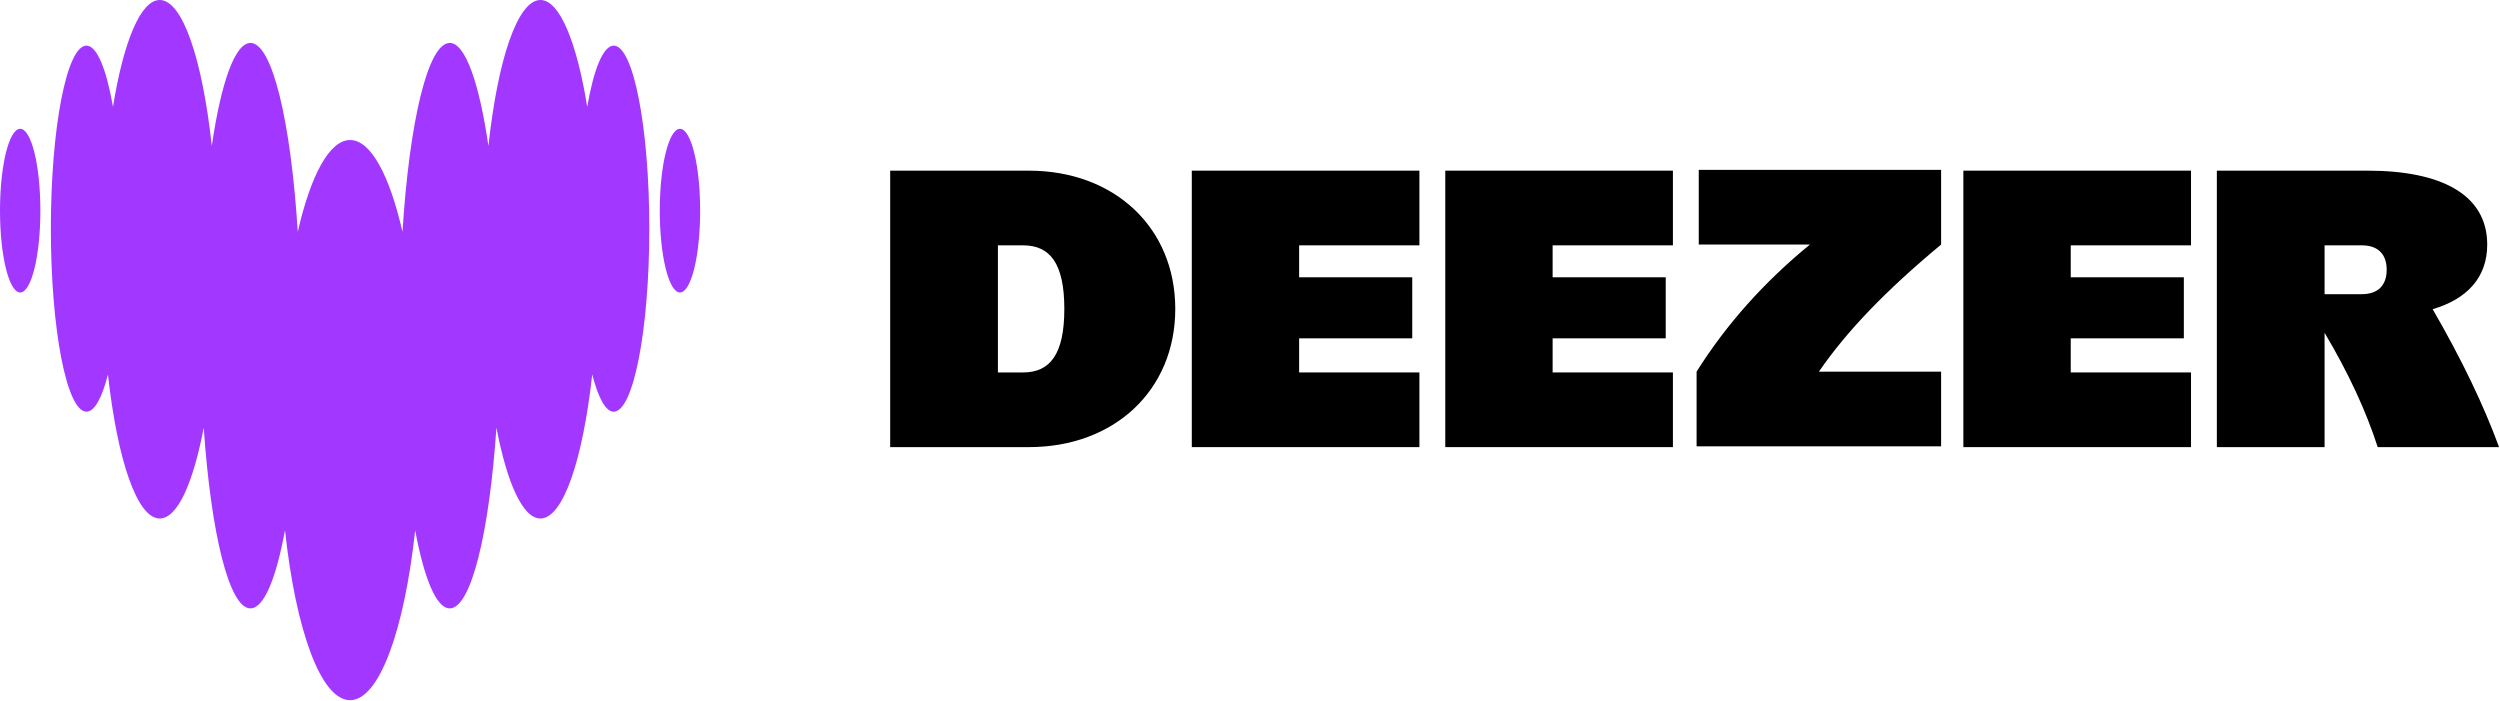
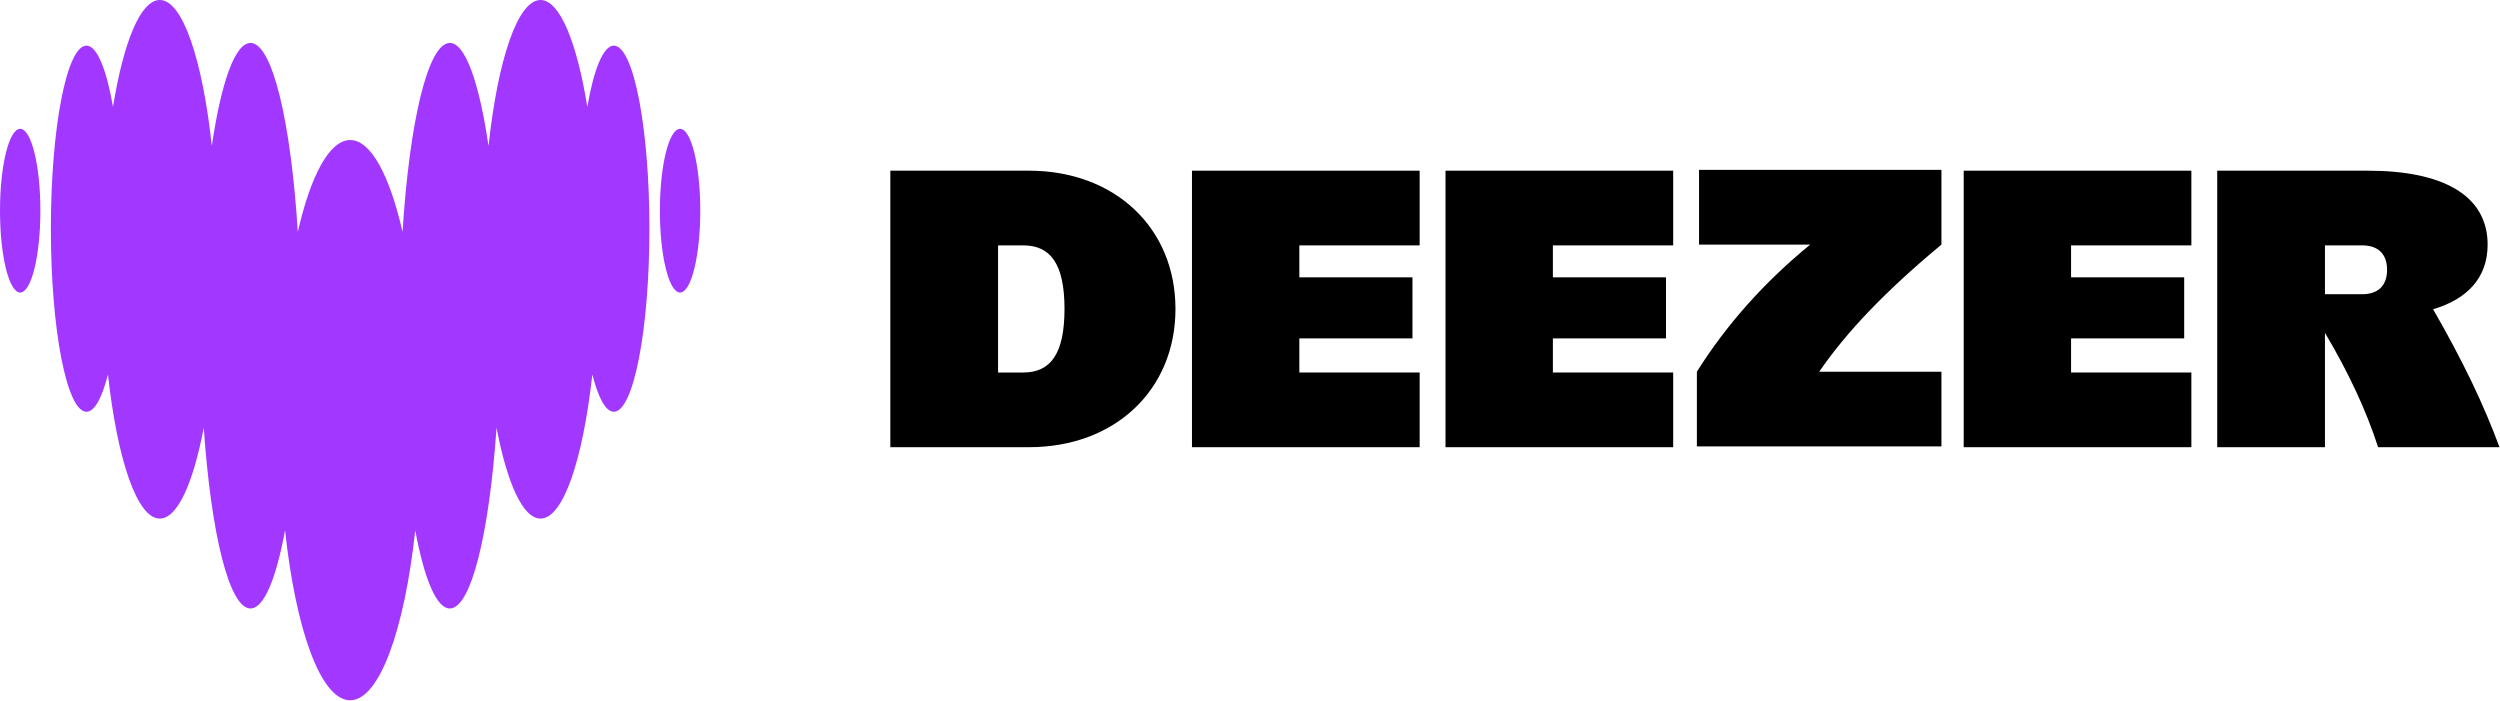
- <svg xmlns="http://www.w3.org/2000/svg" viewBox="0 0 1307 366">
-   <g transform="translate(-1399 0)">
-     <g class="logo" fill="#A238FF">
-       <path d="M1681.55 0C1691.58 0.001 1700.52 22.011 1706 55.845C1709.39 36.217 1714.36 23.874 1719.86 23.85H1719.87C1730.14 23.886 1738.46 66.693 1738.46 119.544C1738.46 172.395 1730.13 215.238 1719.85 215.238C1715.64 215.238 1711.75 207.963 1708.62 195.774C1703.68 240.395 1693.41 271.069 1681.53 271.07C1672.34 271.07 1664.08 252.645 1658.54 223.585C1654.76 278.852 1645.24 318.062 1634.12 318.063C1627.13 318.063 1620.77 302.525 1616.05 277.226C1610.39 329.452 1597.29 366.046 1582.02 366.046C1566.76 366.044 1553.64 329.463 1548 277.226C1543.32 302.525 1536.95 318.063 1529.93 318.063C1518.81 318.062 1509.31 278.852 1505.51 223.585C1499.97 252.645 1491.74 271.07 1482.52 271.07C1470.65 271.069 1460.38 240.407 1455.43 195.774C1452.32 207.998 1448.41 215.237 1444.2 215.238C1433.92 215.238 1425.59 172.395 1425.59 119.544C1425.59 66.693 1433.92 23.85 1444.2 23.85C1449.72 23.851 1454.65 36.229 1458.07 55.845C1463.55 21.999 1472.46 0.001 1482.52 0C1494.47 0 1504.83 31.112 1509.73 76.289C1514.53 43.408 1521.8 22.447 1529.95 22.447C1541.36 22.449 1551.07 63.676 1554.67 121.183C1561.43 91.699 1571.21 73.201 1582.05 73.2C1592.88 73.2 1602.67 91.71 1609.42 121.183C1613.03 63.675 1622.72 22.447 1634.14 22.447C1642.27 22.448 1649.54 43.409 1654.35 76.289C1659.24 31.112 1669.6 0 1681.55 0Z" />
-       <path d="M1409.56 67.349C1415.39 67.35 1420.11 86.507 1420.11 110.132C1420.11 133.757 1415.39 152.914 1409.56 152.915C1403.73 152.915 1399 133.757 1399 110.132C1399 86.506 1403.73 67.349 1409.56 67.349Z" />
-       <path d="M1754.49 67.349C1760.32 67.349 1765.04 86.507 1765.04 110.132C1765.04 133.757 1760.32 152.915 1754.49 152.915C1748.66 152.915 1743.93 133.757 1743.93 110.132C1743.93 86.506 1748.66 67.349 1754.49 67.349Z" />
-     </g>
-     <g class="deezer" fill="#000">
-       <path d="M2287.11 127.849H2345.22C2321.11 147.574 2301.27 169.915 2285.98 194.298V233.342H2413.81V194.298H2349.92C2364.56 172.997 2385.02 151.786 2413.81 127.849V88.806H2287.11V127.849Z" />
-       <path d="M2141.07 233.756H2022.07V89.22H2141.07V128.264H2078.19V144.97H2137.32V176.88H2078.19V194.713H2141.07V233.756Z" />
-       <path d="M2273.6 233.756H2154.59V89.22H2273.6V128.264H2210.71V144.97H2269.84V176.88H2210.71V194.713H2273.6V233.756Z" />
-       <path fill-rule="evenodd" clip-rule="evenodd" d="M2705.51 233.756C2697.4 211.655 2686.06 188.073 2670.8 161.64C2688.65 156.407 2699.32 145.158 2699.32 127.888C2699.32 101.609 2675.1 89.22 2636.81 89.22H2557.97V233.756H2614.29V173.969C2626.8 195.041 2636.02 214.925 2642.07 233.756H2705.51ZM2614.29 153.792V128.264H2633.81C2642.07 128.264 2646.76 132.769 2646.76 141.028C2646.76 149.287 2642.07 153.792 2633.81 153.792H2614.29Z" />
-       <path d="M2544.46 233.756H2425.45V89.22H2544.46V128.264H2481.58V144.97H2540.71V176.88H2481.58V194.713H2544.46V233.756Z" />
-       <path fill-rule="evenodd" clip-rule="evenodd" d="M1864.39 89.22H1936.85C1981.71 89.22 2013.43 119.066 2013.43 161.488C2013.43 203.91 1981.71 233.756 1936.85 233.756H1864.39V89.22ZM1920.71 194.713H1933.84C1947.92 194.713 1955.43 185.327 1955.43 161.488C1955.43 137.649 1947.92 128.264 1933.84 128.264H1920.71V194.713Z" />
-     </g>
+ <svg xmlns="http://www.w3.org/2000/svg" viewBox="0 0 714 200">
+   <g class="logo" fill="#A238FF">
+     <path d="M154.381 0C159.862 0.001 164.745 12.026 167.74 30.513C169.591 19.788 172.306 13.044 175.313 13.031H175.319C180.928 13.051 185.475 36.44 185.475 65.316C185.475 94.193 180.921 117.602 175.307 117.602C173.005 117.601 170.881 113.627 169.171 106.967C166.469 131.347 160.86 148.107 154.368 148.107C149.345 148.107 144.836 138.04 141.81 122.162C139.743 152.359 134.542 173.783 128.463 173.783C124.648 173.783 121.169 165.294 118.594 151.471C115.497 180.006 108.343 200 100.001 200C91.659 199.999 84.493 180.012 81.409 151.471C78.853 165.294 75.374 173.783 71.54 173.783C65.461 173.783 60.273 152.359 58.193 122.162C55.167 138.04 50.671 148.107 45.635 148.107C39.149 148.107 33.534 131.353 30.832 106.967C29.134 113.646 26.998 117.601 24.696 117.602C19.082 117.602 14.528 94.193 14.528 65.316C14.528 36.44 19.082 13.031 24.696 13.031C27.71 13.031 30.406 19.795 32.275 30.513C35.27 12.02 40.135 0 45.635 0C52.165 0 57.825 16.999 60.502 41.683C63.122 23.718 67.096 12.265 71.547 12.265C77.784 12.265 83.088 34.791 85.053 66.212C88.747 50.102 94.094 39.996 100.014 39.995C105.934 39.995 111.282 50.108 114.97 66.212C116.941 34.791 122.238 12.265 128.476 12.265C132.92 12.265 136.888 23.718 139.521 41.683C142.191 16.999 147.851 0 154.381 0Z" />
+     <path d="M5.768 36.798C8.953 36.798 11.534 47.266 11.534 60.174C11.534 73.082 8.953 83.549 5.768 83.55C2.582 83.55 3.76363e-05 73.082 0 60.174C0 47.265 2.582 36.798 5.768 36.798Z" />
+     <path d="M194.231 36.798C197.417 36.798 199.999 47.265 199.999 60.174C199.999 73.082 197.417 83.549 194.231 83.55C191.046 83.55 188.464 73.082 188.464 60.174C188.464 47.265 191.046 36.798 194.231 36.798Z" />
+   </g>
+   <g class="deezer" fill="#000">
+     <path d="M485.245 69.854H516.993C503.821 80.632 492.98 92.838 484.63 106.161V127.493H554.473V106.161H519.564C527.564 94.522 538.742 82.933 554.473 69.854V48.522H485.245V69.854Z" />
+     <path d="M405.453 127.72H340.429V48.748H405.453V70.081H371.095V79.209H403.402V96.644H371.095V106.387H405.453V127.72Z" />
+     <path d="M477.86 127.72H412.837V48.748H477.86V70.081H443.503V79.209H475.809V96.644H443.503V106.387H477.86V127.72Z" />
+     <path fill-rule="evenodd" clip-rule="evenodd" d="M713.851 127.72C709.421 115.644 703.223 102.76 694.887 88.317C704.636 85.458 710.467 79.311 710.467 69.876C710.467 55.517 697.237 48.748 676.314 48.748H633.239V127.72H664.007V95.053C670.843 106.567 675.879 117.431 679.186 127.72H713.851ZM664.007 84.029V70.081H674.673C679.186 70.081 681.75 72.542 681.75 77.055C681.75 81.568 679.186 84.029 674.673 84.029H664.007Z" />
+     <path d="M625.856 127.72H560.832V48.748H625.856V70.081H591.498V79.209H623.805V96.644H591.498V106.387H625.856V127.72Z" />
+     <path fill-rule="evenodd" clip-rule="evenodd" d="M254.28 48.748H293.869C318.38 48.748 335.713 65.055 335.713 88.234C335.713 111.413 318.38 127.72 293.869 127.72H254.28V48.748ZM285.048 106.387H292.228C299.92 106.387 304.022 101.259 304.022 88.234C304.022 75.209 299.92 70.081 292.228 70.081H285.048V106.387Z" />
  </g>
</svg>
